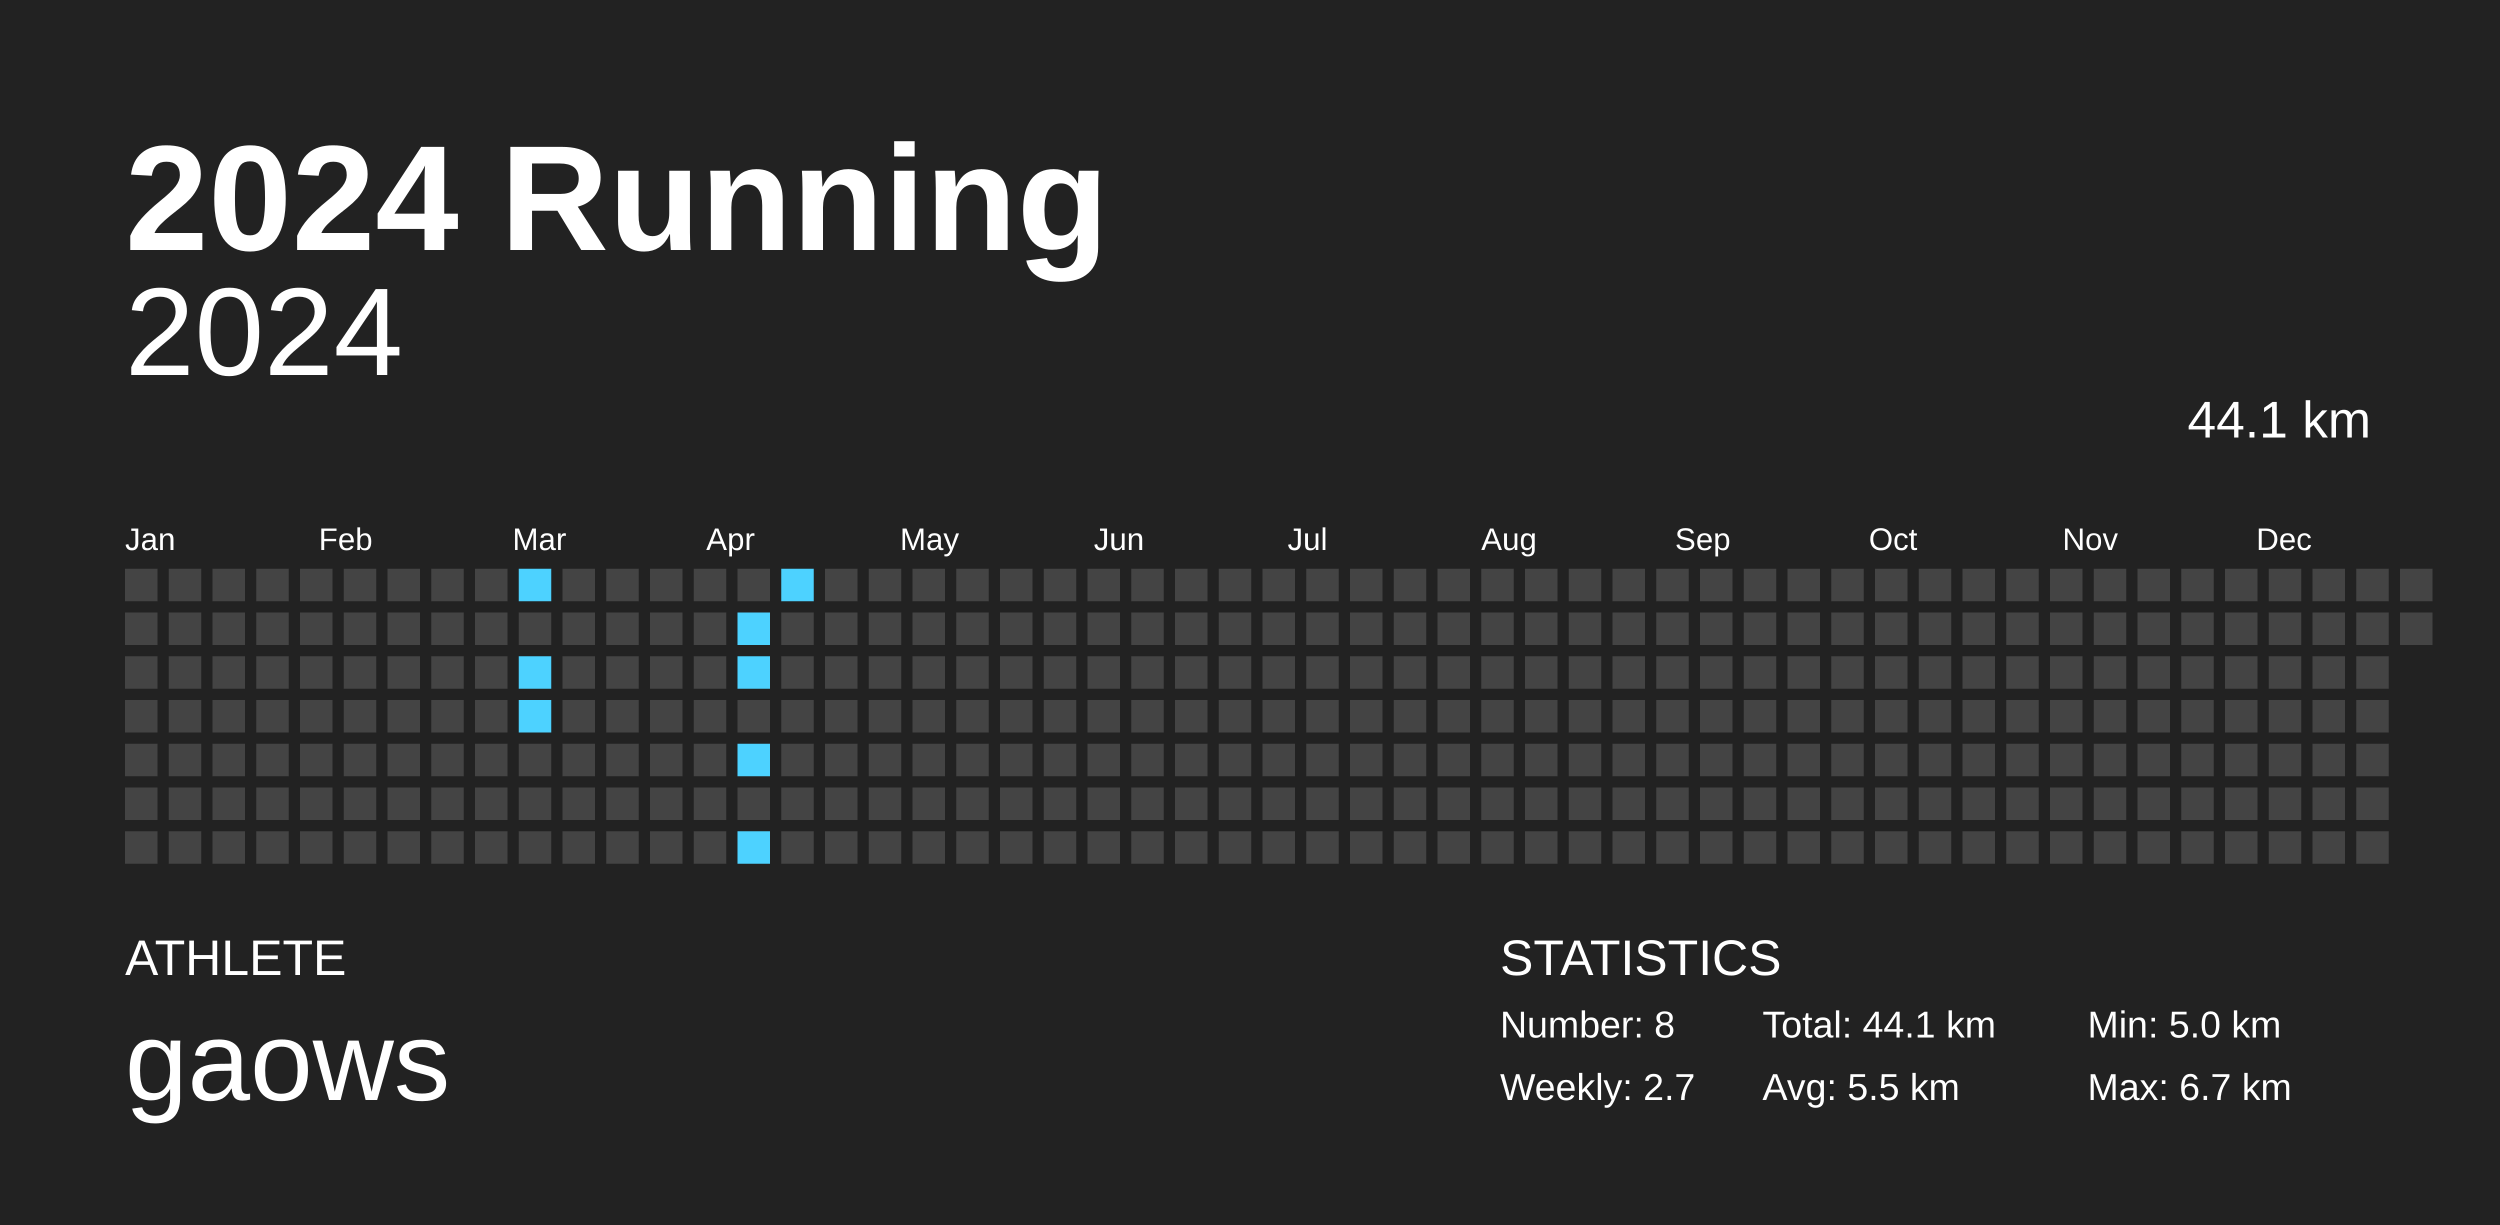
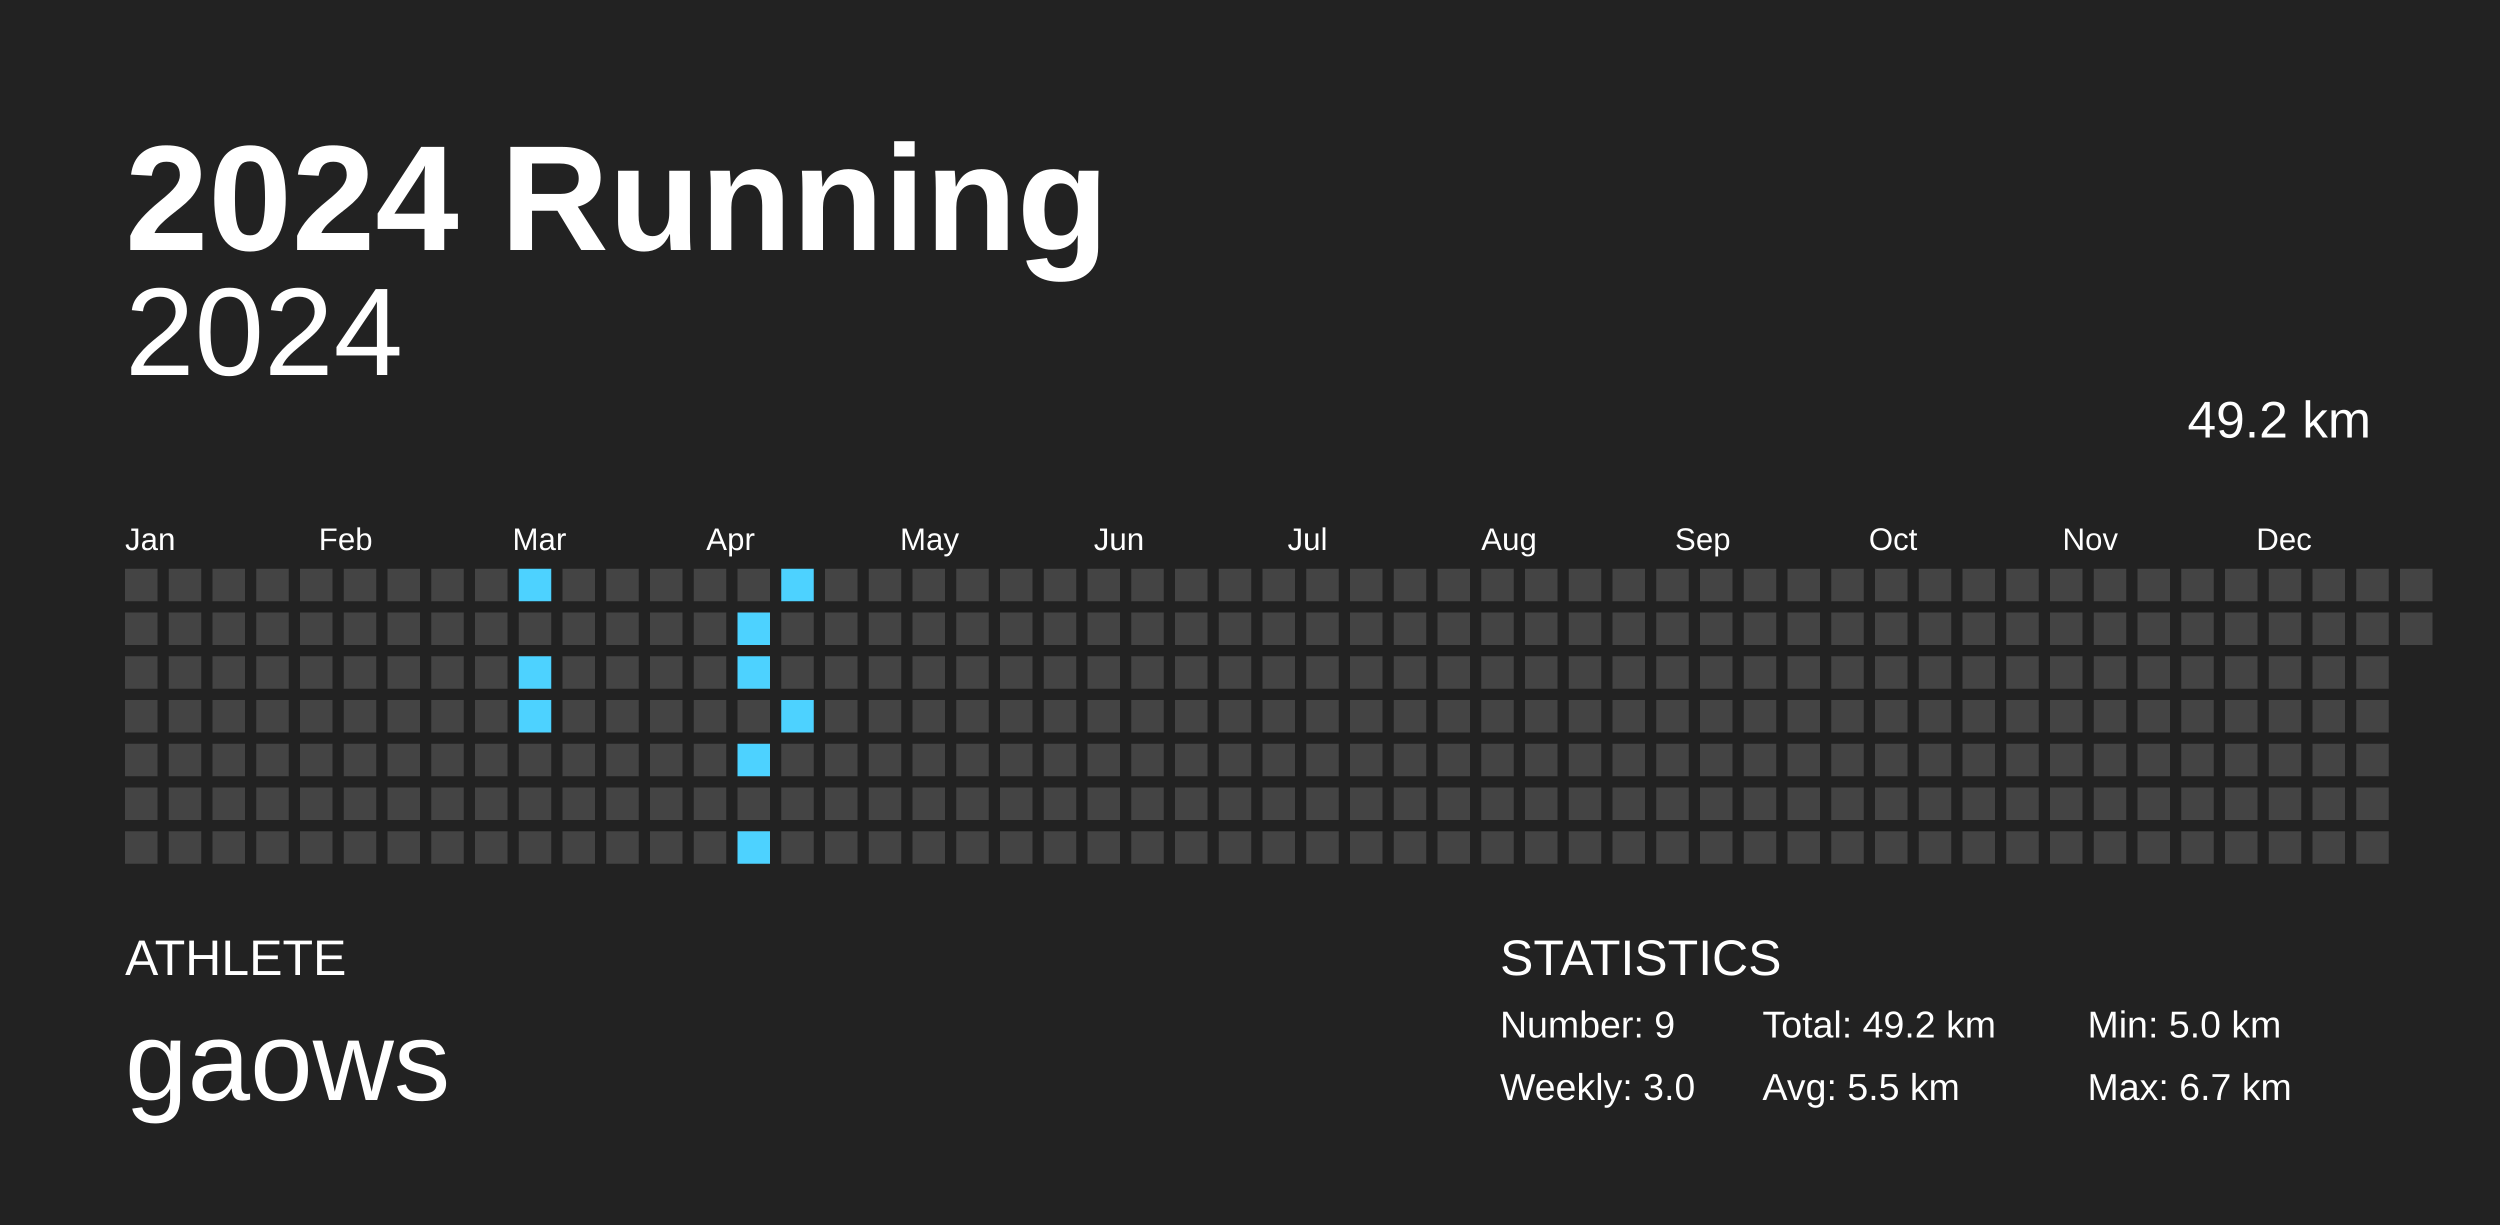
<svg xmlns="http://www.w3.org/2000/svg" baseProfile="full" height="98mm" version="1.1" viewBox="0,0,200,98" width="200mm">
  <defs />
  <rect fill="#222222" height="98" width="200" x="0" y="0" />
  <text fill="#FFFFFF" style="font-size:12px; font-family:Arial; font-weight:bold;" x="10" y="20">2024 Running</text>
  <text fill="#FFFFFF" style="font-size:4px; font-family:Arial" x="10" y="78">ATHLETE</text>
  <text fill="#FFFFFF" style="font-size:9px; font-family:Arial" x="10" y="88">gaows</text>
  <text fill="#FFFFFF" style="font-size:4px; font-family:Arial" x="120" y="78">STATISTICS</text>
-   <text fill="#FFFFFF" style="font-size:3px; font-family:Arial" x="120" y="83">Number: 8</text>
-   <text fill="#FFFFFF" style="font-size:3px; font-family:Arial" x="120" y="88">Weekly: 2.7</text>
-   <text fill="#FFFFFF" style="font-size:3px; font-family:Arial" x="141" y="83">Total: 44.1 km</text>
+   <text fill="#FFFFFF" style="font-size:3px; font-family:Arial" x="120" y="83">Number: 9</text>
+   <text fill="#FFFFFF" style="font-size:3px; font-family:Arial" x="120" y="88">Weekly: 3.0</text>
+   <text fill="#FFFFFF" style="font-size:3px; font-family:Arial" x="141" y="83">Total: 49.2 km</text>
  <text fill="#FFFFFF" style="font-size:3px; font-family:Arial" x="141" y="88">Avg: 5.5 km</text>
  <text fill="#FFFFFF" style="font-size:3px; font-family:Arial" x="167" y="83">Min: 5.0 km</text>
  <text fill="#FFFFFF" style="font-size:3px; font-family:Arial" x="167" y="88">Max: 6.7 km</text>
  <text alignment-baseline="hanging" fill="#FFFFFF" style="font-size:10.0px; font-family:Arial;" x="10" y="30">2024</text>
-   <text alignment-baseline="hanging" fill="#FFFFFF" style="font-size:4.125px; font-family:Arial;" x="175" y="35">44.1 km</text>
+   <text alignment-baseline="hanging" fill="#FFFFFF" style="font-size:4.125px; font-family:Arial;" x="175" y="35">49.2 km</text>
  <text fill="#FFFFFF" style="font-size:2.5px; font-family:Arial" x="10.0" y="44">Jan</text>
  <text fill="#FFFFFF" style="font-size:2.5px; font-family:Arial" x="25.5" y="44">Feb</text>
  <text fill="#FFFFFF" style="font-size:2.5px; font-family:Arial" x="41.0" y="44">Mar</text>
  <text fill="#FFFFFF" style="font-size:2.5px; font-family:Arial" x="56.5" y="44">Apr</text>
  <text fill="#FFFFFF" style="font-size:2.5px; font-family:Arial" x="72.0" y="44">May</text>
  <text fill="#FFFFFF" style="font-size:2.5px; font-family:Arial" x="87.5" y="44">Jun</text>
  <text fill="#FFFFFF" style="font-size:2.5px; font-family:Arial" x="103.0" y="44">Jul</text>
  <text fill="#FFFFFF" style="font-size:2.5px; font-family:Arial" x="118.5" y="44">Aug</text>
  <text fill="#FFFFFF" style="font-size:2.5px; font-family:Arial" x="134.0" y="44">Sep</text>
  <text fill="#FFFFFF" style="font-size:2.5px; font-family:Arial" x="149.5" y="44">Oct</text>
  <text fill="#FFFFFF" style="font-size:2.5px; font-family:Arial" x="165.0" y="44">Nov</text>
  <text fill="#FFFFFF" style="font-size:2.5px; font-family:Arial" x="180.5" y="44">Dec</text>
  <rect fill="#444444" height="2.6" width="2.6" x="10.0" y="45.5" />
  <rect fill="#444444" height="2.6" width="2.6" x="10.0" y="49.0" />
  <rect fill="#444444" height="2.6" width="2.6" x="10.0" y="52.5" />
  <rect fill="#444444" height="2.6" width="2.6" x="10.0" y="56.0" />
  <rect fill="#444444" height="2.6" width="2.6" x="10.0" y="59.5" />
  <rect fill="#444444" height="2.6" width="2.6" x="10.0" y="63.0" />
  <rect fill="#444444" height="2.6" width="2.6" x="10.0" y="66.5" />
  <rect fill="#444444" height="2.6" width="2.6" x="13.5" y="45.5" />
  <rect fill="#444444" height="2.6" width="2.6" x="13.5" y="49.0" />
  <rect fill="#444444" height="2.6" width="2.6" x="13.5" y="52.5" />
  <rect fill="#444444" height="2.6" width="2.6" x="13.5" y="56.0" />
  <rect fill="#444444" height="2.6" width="2.6" x="13.5" y="59.5" />
  <rect fill="#444444" height="2.6" width="2.6" x="13.5" y="63.0" />
  <rect fill="#444444" height="2.6" width="2.6" x="13.5" y="66.5" />
  <rect fill="#444444" height="2.6" width="2.6" x="17.0" y="45.5" />
  <rect fill="#444444" height="2.6" width="2.6" x="17.0" y="49.0" />
  <rect fill="#444444" height="2.6" width="2.6" x="17.0" y="52.5" />
  <rect fill="#444444" height="2.6" width="2.6" x="17.0" y="56.0" />
  <rect fill="#444444" height="2.6" width="2.6" x="17.0" y="59.5" />
  <rect fill="#444444" height="2.6" width="2.6" x="17.0" y="63.0" />
  <rect fill="#444444" height="2.6" width="2.6" x="17.0" y="66.5" />
  <rect fill="#444444" height="2.6" width="2.6" x="20.5" y="45.5" />
  <rect fill="#444444" height="2.6" width="2.6" x="20.5" y="49.0" />
  <rect fill="#444444" height="2.6" width="2.6" x="20.5" y="52.5" />
  <rect fill="#444444" height="2.6" width="2.6" x="20.5" y="56.0" />
  <rect fill="#444444" height="2.6" width="2.6" x="20.5" y="59.5" />
  <rect fill="#444444" height="2.6" width="2.6" x="20.5" y="63.0" />
  <rect fill="#444444" height="2.6" width="2.6" x="20.5" y="66.5" />
  <rect fill="#444444" height="2.6" width="2.6" x="24.0" y="45.5" />
  <rect fill="#444444" height="2.6" width="2.6" x="24.0" y="49.0" />
  <rect fill="#444444" height="2.6" width="2.6" x="24.0" y="52.5" />
  <rect fill="#444444" height="2.6" width="2.6" x="24.0" y="56.0" />
  <rect fill="#444444" height="2.6" width="2.6" x="24.0" y="59.5" />
  <rect fill="#444444" height="2.6" width="2.6" x="24.0" y="63.0" />
  <rect fill="#444444" height="2.6" width="2.6" x="24.0" y="66.5" />
  <rect fill="#444444" height="2.6" width="2.6" x="27.5" y="45.5" />
  <rect fill="#444444" height="2.6" width="2.6" x="27.5" y="49.0" />
  <rect fill="#444444" height="2.6" width="2.6" x="27.5" y="52.5" />
  <rect fill="#444444" height="2.6" width="2.6" x="27.5" y="56.0" />
  <rect fill="#444444" height="2.6" width="2.6" x="27.5" y="59.5" />
  <rect fill="#444444" height="2.6" width="2.6" x="27.5" y="63.0" />
  <rect fill="#444444" height="2.6" width="2.6" x="27.5" y="66.5" />
  <rect fill="#444444" height="2.6" width="2.6" x="31.0" y="45.5" />
  <rect fill="#444444" height="2.6" width="2.6" x="31.0" y="49.0" />
  <rect fill="#444444" height="2.6" width="2.6" x="31.0" y="52.5" />
  <rect fill="#444444" height="2.6" width="2.6" x="31.0" y="56.0" />
  <rect fill="#444444" height="2.6" width="2.6" x="31.0" y="59.5" />
  <rect fill="#444444" height="2.6" width="2.6" x="31.0" y="63.0" />
  <rect fill="#444444" height="2.6" width="2.6" x="31.0" y="66.5" />
  <rect fill="#444444" height="2.6" width="2.6" x="34.5" y="45.5" />
  <rect fill="#444444" height="2.6" width="2.6" x="34.5" y="49.0" />
  <rect fill="#444444" height="2.6" width="2.6" x="34.5" y="52.5" />
  <rect fill="#444444" height="2.6" width="2.6" x="34.5" y="56.0" />
  <rect fill="#444444" height="2.6" width="2.6" x="34.5" y="59.5" />
  <rect fill="#444444" height="2.6" width="2.6" x="34.5" y="63.0" />
  <rect fill="#444444" height="2.6" width="2.6" x="34.5" y="66.5" />
  <rect fill="#444444" height="2.6" width="2.6" x="38.0" y="45.5" />
  <rect fill="#444444" height="2.6" width="2.6" x="38.0" y="49.0" />
  <rect fill="#444444" height="2.6" width="2.6" x="38.0" y="52.5" />
  <rect fill="#444444" height="2.6" width="2.6" x="38.0" y="56.0" />
  <rect fill="#444444" height="2.6" width="2.6" x="38.0" y="59.5" />
  <rect fill="#444444" height="2.6" width="2.6" x="38.0" y="63.0" />
  <rect fill="#444444" height="2.6" width="2.6" x="38.0" y="66.5" />
  <rect fill="#4dd2ff" height="2.6" width="2.6" x="41.5" y="45.5" />
  <rect fill="#444444" height="2.6" width="2.6" x="41.5" y="49.0" />
  <rect fill="#4dd2ff" height="2.6" width="2.6" x="41.5" y="52.5" />
  <rect fill="#4dd2ff" height="2.6" width="2.6" x="41.5" y="56.0" />
  <rect fill="#444444" height="2.6" width="2.6" x="41.5" y="59.5" />
  <rect fill="#444444" height="2.6" width="2.6" x="41.5" y="63.0" />
  <rect fill="#444444" height="2.6" width="2.6" x="41.5" y="66.5" />
  <rect fill="#444444" height="2.6" width="2.6" x="45.0" y="45.5" />
  <rect fill="#444444" height="2.6" width="2.6" x="45.0" y="49.0" />
  <rect fill="#444444" height="2.6" width="2.6" x="45.0" y="52.5" />
  <rect fill="#444444" height="2.6" width="2.6" x="45.0" y="56.0" />
  <rect fill="#444444" height="2.6" width="2.6" x="45.0" y="59.5" />
  <rect fill="#444444" height="2.6" width="2.6" x="45.0" y="63.0" />
  <rect fill="#444444" height="2.6" width="2.6" x="45.0" y="66.5" />
  <rect fill="#444444" height="2.6" width="2.6" x="48.5" y="45.5" />
  <rect fill="#444444" height="2.6" width="2.6" x="48.5" y="49.0" />
  <rect fill="#444444" height="2.6" width="2.6" x="48.5" y="52.5" />
  <rect fill="#444444" height="2.6" width="2.6" x="48.5" y="56.0" />
  <rect fill="#444444" height="2.6" width="2.6" x="48.5" y="59.5" />
  <rect fill="#444444" height="2.6" width="2.6" x="48.5" y="63.0" />
  <rect fill="#444444" height="2.6" width="2.6" x="48.5" y="66.5" />
  <rect fill="#444444" height="2.6" width="2.6" x="52.0" y="45.5" />
  <rect fill="#444444" height="2.6" width="2.6" x="52.0" y="49.0" />
  <rect fill="#444444" height="2.6" width="2.6" x="52.0" y="52.5" />
  <rect fill="#444444" height="2.6" width="2.6" x="52.0" y="56.0" />
  <rect fill="#444444" height="2.6" width="2.6" x="52.0" y="59.5" />
  <rect fill="#444444" height="2.6" width="2.6" x="52.0" y="63.0" />
  <rect fill="#444444" height="2.6" width="2.6" x="52.0" y="66.5" />
  <rect fill="#444444" height="2.6" width="2.6" x="55.5" y="45.5" />
  <rect fill="#444444" height="2.6" width="2.6" x="55.5" y="49.0" />
  <rect fill="#444444" height="2.6" width="2.6" x="55.5" y="52.5" />
  <rect fill="#444444" height="2.6" width="2.6" x="55.5" y="56.0" />
  <rect fill="#444444" height="2.6" width="2.6" x="55.5" y="59.5" />
  <rect fill="#444444" height="2.6" width="2.6" x="55.5" y="63.0" />
  <rect fill="#444444" height="2.6" width="2.6" x="55.5" y="66.5" />
  <rect fill="#444444" height="2.6" width="2.6" x="59.0" y="45.5" />
  <rect fill="#4dd2ff" height="2.6" width="2.6" x="59.0" y="49.0" />
  <rect fill="#4dd2ff" height="2.6" width="2.6" x="59.0" y="52.5" />
  <rect fill="#444444" height="2.6" width="2.6" x="59.0" y="56.0" />
  <rect fill="#4dd2ff" height="2.6" width="2.6" x="59.0" y="59.5" />
  <rect fill="#444444" height="2.6" width="2.6" x="59.0" y="63.0" />
  <rect fill="#4dd2ff" height="2.6" width="2.6" x="59.0" y="66.5" />
  <rect fill="#4dd2ff" height="2.6" width="2.6" x="62.5" y="45.5" />
  <rect fill="#444444" height="2.6" width="2.6" x="62.5" y="49.0" />
  <rect fill="#444444" height="2.6" width="2.6" x="62.5" y="52.5" />
-   <rect fill="#444444" height="2.6" width="2.6" x="62.5" y="56.0" />
+   <rect fill="#4dd2ff" height="2.6" width="2.6" x="62.5" y="56.0" />
  <rect fill="#444444" height="2.6" width="2.6" x="62.5" y="59.5" />
  <rect fill="#444444" height="2.6" width="2.6" x="62.5" y="63.0" />
  <rect fill="#444444" height="2.6" width="2.6" x="62.5" y="66.5" />
  <rect fill="#444444" height="2.6" width="2.6" x="66.0" y="45.5" />
  <rect fill="#444444" height="2.6" width="2.6" x="66.0" y="49.0" />
  <rect fill="#444444" height="2.6" width="2.6" x="66.0" y="52.5" />
  <rect fill="#444444" height="2.6" width="2.6" x="66.0" y="56.0" />
  <rect fill="#444444" height="2.6" width="2.6" x="66.0" y="59.5" />
  <rect fill="#444444" height="2.6" width="2.6" x="66.0" y="63.0" />
  <rect fill="#444444" height="2.6" width="2.6" x="66.0" y="66.5" />
  <rect fill="#444444" height="2.6" width="2.6" x="69.5" y="45.5" />
  <rect fill="#444444" height="2.6" width="2.6" x="69.5" y="49.0" />
  <rect fill="#444444" height="2.6" width="2.6" x="69.5" y="52.5" />
  <rect fill="#444444" height="2.6" width="2.6" x="69.5" y="56.0" />
  <rect fill="#444444" height="2.6" width="2.6" x="69.5" y="59.5" />
  <rect fill="#444444" height="2.6" width="2.6" x="69.5" y="63.0" />
  <rect fill="#444444" height="2.6" width="2.6" x="69.5" y="66.5" />
  <rect fill="#444444" height="2.6" width="2.6" x="73.0" y="45.5" />
  <rect fill="#444444" height="2.6" width="2.6" x="73.0" y="49.0" />
  <rect fill="#444444" height="2.6" width="2.6" x="73.0" y="52.5" />
  <rect fill="#444444" height="2.6" width="2.6" x="73.0" y="56.0" />
  <rect fill="#444444" height="2.6" width="2.6" x="73.0" y="59.5" />
  <rect fill="#444444" height="2.6" width="2.6" x="73.0" y="63.0" />
  <rect fill="#444444" height="2.6" width="2.6" x="73.0" y="66.5" />
  <rect fill="#444444" height="2.6" width="2.6" x="76.5" y="45.5" />
  <rect fill="#444444" height="2.6" width="2.6" x="76.5" y="49.0" />
  <rect fill="#444444" height="2.6" width="2.6" x="76.5" y="52.5" />
  <rect fill="#444444" height="2.6" width="2.6" x="76.5" y="56.0" />
  <rect fill="#444444" height="2.6" width="2.6" x="76.5" y="59.5" />
  <rect fill="#444444" height="2.6" width="2.6" x="76.5" y="63.0" />
  <rect fill="#444444" height="2.6" width="2.6" x="76.5" y="66.5" />
  <rect fill="#444444" height="2.6" width="2.6" x="80.0" y="45.5" />
  <rect fill="#444444" height="2.6" width="2.6" x="80.0" y="49.0" />
  <rect fill="#444444" height="2.6" width="2.6" x="80.0" y="52.5" />
  <rect fill="#444444" height="2.6" width="2.6" x="80.0" y="56.0" />
  <rect fill="#444444" height="2.6" width="2.6" x="80.0" y="59.5" />
  <rect fill="#444444" height="2.6" width="2.6" x="80.0" y="63.0" />
  <rect fill="#444444" height="2.6" width="2.6" x="80.0" y="66.5" />
  <rect fill="#444444" height="2.6" width="2.6" x="83.5" y="45.5" />
  <rect fill="#444444" height="2.6" width="2.6" x="83.5" y="49.0" />
  <rect fill="#444444" height="2.6" width="2.6" x="83.5" y="52.5" />
  <rect fill="#444444" height="2.6" width="2.6" x="83.5" y="56.0" />
  <rect fill="#444444" height="2.6" width="2.6" x="83.5" y="59.5" />
  <rect fill="#444444" height="2.6" width="2.6" x="83.5" y="63.0" />
  <rect fill="#444444" height="2.6" width="2.6" x="83.5" y="66.5" />
  <rect fill="#444444" height="2.6" width="2.6" x="87.0" y="45.5" />
  <rect fill="#444444" height="2.6" width="2.6" x="87.0" y="49.0" />
  <rect fill="#444444" height="2.6" width="2.6" x="87.0" y="52.5" />
  <rect fill="#444444" height="2.6" width="2.6" x="87.0" y="56.0" />
  <rect fill="#444444" height="2.6" width="2.6" x="87.0" y="59.5" />
  <rect fill="#444444" height="2.6" width="2.6" x="87.0" y="63.0" />
  <rect fill="#444444" height="2.6" width="2.6" x="87.0" y="66.5" />
  <rect fill="#444444" height="2.6" width="2.6" x="90.5" y="45.5" />
  <rect fill="#444444" height="2.6" width="2.6" x="90.5" y="49.0" />
  <rect fill="#444444" height="2.6" width="2.6" x="90.5" y="52.5" />
  <rect fill="#444444" height="2.6" width="2.6" x="90.5" y="56.0" />
  <rect fill="#444444" height="2.6" width="2.6" x="90.5" y="59.5" />
  <rect fill="#444444" height="2.6" width="2.6" x="90.5" y="63.0" />
  <rect fill="#444444" height="2.6" width="2.6" x="90.5" y="66.5" />
  <rect fill="#444444" height="2.6" width="2.6" x="94.0" y="45.5" />
  <rect fill="#444444" height="2.6" width="2.6" x="94.0" y="49.0" />
  <rect fill="#444444" height="2.6" width="2.6" x="94.0" y="52.5" />
  <rect fill="#444444" height="2.6" width="2.6" x="94.0" y="56.0" />
  <rect fill="#444444" height="2.6" width="2.6" x="94.0" y="59.5" />
  <rect fill="#444444" height="2.6" width="2.6" x="94.0" y="63.0" />
  <rect fill="#444444" height="2.6" width="2.6" x="94.0" y="66.5" />
  <rect fill="#444444" height="2.6" width="2.6" x="97.5" y="45.5" />
  <rect fill="#444444" height="2.6" width="2.6" x="97.5" y="49.0" />
  <rect fill="#444444" height="2.6" width="2.6" x="97.5" y="52.5" />
  <rect fill="#444444" height="2.6" width="2.6" x="97.5" y="56.0" />
  <rect fill="#444444" height="2.6" width="2.6" x="97.5" y="59.5" />
  <rect fill="#444444" height="2.6" width="2.6" x="97.5" y="63.0" />
  <rect fill="#444444" height="2.6" width="2.6" x="97.5" y="66.5" />
  <rect fill="#444444" height="2.6" width="2.6" x="101.0" y="45.5" />
  <rect fill="#444444" height="2.6" width="2.6" x="101.0" y="49.0" />
  <rect fill="#444444" height="2.6" width="2.6" x="101.0" y="52.5" />
  <rect fill="#444444" height="2.6" width="2.6" x="101.0" y="56.0" />
  <rect fill="#444444" height="2.6" width="2.6" x="101.0" y="59.5" />
  <rect fill="#444444" height="2.6" width="2.6" x="101.0" y="63.0" />
  <rect fill="#444444" height="2.6" width="2.6" x="101.0" y="66.5" />
  <rect fill="#444444" height="2.6" width="2.6" x="104.5" y="45.5" />
  <rect fill="#444444" height="2.6" width="2.6" x="104.5" y="49.0" />
  <rect fill="#444444" height="2.6" width="2.6" x="104.5" y="52.5" />
  <rect fill="#444444" height="2.6" width="2.6" x="104.5" y="56.0" />
  <rect fill="#444444" height="2.6" width="2.6" x="104.5" y="59.5" />
  <rect fill="#444444" height="2.6" width="2.6" x="104.5" y="63.0" />
  <rect fill="#444444" height="2.6" width="2.6" x="104.5" y="66.5" />
  <rect fill="#444444" height="2.6" width="2.6" x="108.0" y="45.5" />
  <rect fill="#444444" height="2.6" width="2.6" x="108.0" y="49.0" />
  <rect fill="#444444" height="2.6" width="2.6" x="108.0" y="52.5" />
  <rect fill="#444444" height="2.6" width="2.6" x="108.0" y="56.0" />
  <rect fill="#444444" height="2.6" width="2.6" x="108.0" y="59.5" />
  <rect fill="#444444" height="2.6" width="2.6" x="108.0" y="63.0" />
  <rect fill="#444444" height="2.6" width="2.6" x="108.0" y="66.5" />
  <rect fill="#444444" height="2.6" width="2.6" x="111.5" y="45.5" />
  <rect fill="#444444" height="2.6" width="2.6" x="111.5" y="49.0" />
  <rect fill="#444444" height="2.6" width="2.6" x="111.5" y="52.5" />
  <rect fill="#444444" height="2.6" width="2.6" x="111.5" y="56.0" />
  <rect fill="#444444" height="2.6" width="2.6" x="111.5" y="59.5" />
  <rect fill="#444444" height="2.6" width="2.6" x="111.5" y="63.0" />
  <rect fill="#444444" height="2.6" width="2.6" x="111.5" y="66.5" />
  <rect fill="#444444" height="2.6" width="2.6" x="115.0" y="45.5" />
  <rect fill="#444444" height="2.6" width="2.6" x="115.0" y="49.0" />
  <rect fill="#444444" height="2.6" width="2.6" x="115.0" y="52.5" />
  <rect fill="#444444" height="2.6" width="2.6" x="115.0" y="56.0" />
  <rect fill="#444444" height="2.6" width="2.6" x="115.0" y="59.5" />
  <rect fill="#444444" height="2.6" width="2.6" x="115.0" y="63.0" />
  <rect fill="#444444" height="2.6" width="2.6" x="115.0" y="66.5" />
  <rect fill="#444444" height="2.6" width="2.6" x="118.5" y="45.5" />
  <rect fill="#444444" height="2.6" width="2.6" x="118.5" y="49.0" />
  <rect fill="#444444" height="2.6" width="2.6" x="118.5" y="52.5" />
  <rect fill="#444444" height="2.6" width="2.6" x="118.5" y="56.0" />
  <rect fill="#444444" height="2.6" width="2.6" x="118.5" y="59.5" />
  <rect fill="#444444" height="2.6" width="2.6" x="118.5" y="63.0" />
  <rect fill="#444444" height="2.6" width="2.6" x="118.5" y="66.5" />
  <rect fill="#444444" height="2.6" width="2.6" x="122.0" y="45.5" />
  <rect fill="#444444" height="2.6" width="2.6" x="122.0" y="49.0" />
  <rect fill="#444444" height="2.6" width="2.6" x="122.0" y="52.5" />
  <rect fill="#444444" height="2.6" width="2.6" x="122.0" y="56.0" />
  <rect fill="#444444" height="2.6" width="2.6" x="122.0" y="59.5" />
  <rect fill="#444444" height="2.6" width="2.6" x="122.0" y="63.0" />
  <rect fill="#444444" height="2.6" width="2.6" x="122.0" y="66.5" />
  <rect fill="#444444" height="2.6" width="2.6" x="125.5" y="45.5" />
  <rect fill="#444444" height="2.6" width="2.6" x="125.5" y="49.0" />
  <rect fill="#444444" height="2.6" width="2.6" x="125.5" y="52.5" />
  <rect fill="#444444" height="2.6" width="2.6" x="125.5" y="56.0" />
  <rect fill="#444444" height="2.6" width="2.6" x="125.5" y="59.5" />
  <rect fill="#444444" height="2.6" width="2.6" x="125.5" y="63.0" />
  <rect fill="#444444" height="2.6" width="2.6" x="125.5" y="66.5" />
  <rect fill="#444444" height="2.6" width="2.6" x="129.0" y="45.5" />
  <rect fill="#444444" height="2.6" width="2.6" x="129.0" y="49.0" />
  <rect fill="#444444" height="2.6" width="2.6" x="129.0" y="52.5" />
  <rect fill="#444444" height="2.6" width="2.6" x="129.0" y="56.0" />
  <rect fill="#444444" height="2.6" width="2.6" x="129.0" y="59.5" />
  <rect fill="#444444" height="2.6" width="2.6" x="129.0" y="63.0" />
  <rect fill="#444444" height="2.6" width="2.6" x="129.0" y="66.5" />
  <rect fill="#444444" height="2.6" width="2.6" x="132.5" y="45.5" />
  <rect fill="#444444" height="2.6" width="2.6" x="132.5" y="49.0" />
  <rect fill="#444444" height="2.6" width="2.6" x="132.5" y="52.5" />
  <rect fill="#444444" height="2.6" width="2.6" x="132.5" y="56.0" />
  <rect fill="#444444" height="2.6" width="2.6" x="132.5" y="59.5" />
  <rect fill="#444444" height="2.6" width="2.6" x="132.5" y="63.0" />
  <rect fill="#444444" height="2.6" width="2.6" x="132.5" y="66.5" />
  <rect fill="#444444" height="2.6" width="2.6" x="136.0" y="45.5" />
  <rect fill="#444444" height="2.6" width="2.6" x="136.0" y="49.0" />
  <rect fill="#444444" height="2.6" width="2.6" x="136.0" y="52.5" />
  <rect fill="#444444" height="2.6" width="2.6" x="136.0" y="56.0" />
  <rect fill="#444444" height="2.6" width="2.6" x="136.0" y="59.5" />
  <rect fill="#444444" height="2.6" width="2.6" x="136.0" y="63.0" />
  <rect fill="#444444" height="2.6" width="2.6" x="136.0" y="66.5" />
  <rect fill="#444444" height="2.6" width="2.6" x="139.5" y="45.5" />
  <rect fill="#444444" height="2.6" width="2.6" x="139.5" y="49.0" />
  <rect fill="#444444" height="2.6" width="2.6" x="139.5" y="52.5" />
  <rect fill="#444444" height="2.6" width="2.6" x="139.5" y="56.0" />
  <rect fill="#444444" height="2.6" width="2.6" x="139.5" y="59.5" />
  <rect fill="#444444" height="2.6" width="2.6" x="139.5" y="63.0" />
  <rect fill="#444444" height="2.6" width="2.6" x="139.5" y="66.5" />
  <rect fill="#444444" height="2.6" width="2.6" x="143.0" y="45.5" />
  <rect fill="#444444" height="2.6" width="2.6" x="143.0" y="49.0" />
  <rect fill="#444444" height="2.6" width="2.6" x="143.0" y="52.5" />
  <rect fill="#444444" height="2.6" width="2.6" x="143.0" y="56.0" />
  <rect fill="#444444" height="2.6" width="2.6" x="143.0" y="59.5" />
  <rect fill="#444444" height="2.6" width="2.6" x="143.0" y="63.0" />
  <rect fill="#444444" height="2.6" width="2.6" x="143.0" y="66.5" />
  <rect fill="#444444" height="2.6" width="2.6" x="146.5" y="45.5" />
  <rect fill="#444444" height="2.6" width="2.6" x="146.5" y="49.0" />
  <rect fill="#444444" height="2.6" width="2.6" x="146.5" y="52.5" />
  <rect fill="#444444" height="2.6" width="2.6" x="146.5" y="56.0" />
  <rect fill="#444444" height="2.6" width="2.6" x="146.5" y="59.5" />
  <rect fill="#444444" height="2.6" width="2.6" x="146.5" y="63.0" />
  <rect fill="#444444" height="2.6" width="2.6" x="146.5" y="66.5" />
  <rect fill="#444444" height="2.6" width="2.6" x="150.0" y="45.5" />
  <rect fill="#444444" height="2.6" width="2.6" x="150.0" y="49.0" />
  <rect fill="#444444" height="2.6" width="2.6" x="150.0" y="52.5" />
  <rect fill="#444444" height="2.6" width="2.6" x="150.0" y="56.0" />
  <rect fill="#444444" height="2.6" width="2.6" x="150.0" y="59.5" />
  <rect fill="#444444" height="2.6" width="2.6" x="150.0" y="63.0" />
  <rect fill="#444444" height="2.6" width="2.6" x="150.0" y="66.5" />
  <rect fill="#444444" height="2.6" width="2.6" x="153.5" y="45.5" />
  <rect fill="#444444" height="2.6" width="2.6" x="153.5" y="49.0" />
  <rect fill="#444444" height="2.6" width="2.6" x="153.5" y="52.5" />
  <rect fill="#444444" height="2.6" width="2.6" x="153.5" y="56.0" />
  <rect fill="#444444" height="2.6" width="2.6" x="153.5" y="59.5" />
  <rect fill="#444444" height="2.6" width="2.6" x="153.5" y="63.0" />
  <rect fill="#444444" height="2.6" width="2.6" x="153.5" y="66.5" />
  <rect fill="#444444" height="2.6" width="2.6" x="157.0" y="45.5" />
  <rect fill="#444444" height="2.6" width="2.6" x="157.0" y="49.0" />
  <rect fill="#444444" height="2.6" width="2.6" x="157.0" y="52.5" />
  <rect fill="#444444" height="2.6" width="2.6" x="157.0" y="56.0" />
  <rect fill="#444444" height="2.6" width="2.6" x="157.0" y="59.5" />
  <rect fill="#444444" height="2.6" width="2.6" x="157.0" y="63.0" />
  <rect fill="#444444" height="2.6" width="2.6" x="157.0" y="66.5" />
  <rect fill="#444444" height="2.6" width="2.6" x="160.5" y="45.5" />
  <rect fill="#444444" height="2.6" width="2.6" x="160.5" y="49.0" />
  <rect fill="#444444" height="2.6" width="2.6" x="160.5" y="52.5" />
  <rect fill="#444444" height="2.6" width="2.6" x="160.5" y="56.0" />
  <rect fill="#444444" height="2.6" width="2.6" x="160.5" y="59.5" />
  <rect fill="#444444" height="2.6" width="2.6" x="160.5" y="63.0" />
  <rect fill="#444444" height="2.6" width="2.6" x="160.5" y="66.5" />
  <rect fill="#444444" height="2.6" width="2.6" x="164.0" y="45.5" />
  <rect fill="#444444" height="2.6" width="2.6" x="164.0" y="49.0" />
  <rect fill="#444444" height="2.6" width="2.6" x="164.0" y="52.5" />
  <rect fill="#444444" height="2.6" width="2.6" x="164.0" y="56.0" />
  <rect fill="#444444" height="2.6" width="2.6" x="164.0" y="59.5" />
  <rect fill="#444444" height="2.6" width="2.6" x="164.0" y="63.0" />
  <rect fill="#444444" height="2.6" width="2.6" x="164.0" y="66.5" />
  <rect fill="#444444" height="2.6" width="2.6" x="167.5" y="45.5" />
  <rect fill="#444444" height="2.6" width="2.6" x="167.5" y="49.0" />
  <rect fill="#444444" height="2.6" width="2.6" x="167.5" y="52.5" />
  <rect fill="#444444" height="2.6" width="2.6" x="167.5" y="56.0" />
  <rect fill="#444444" height="2.6" width="2.6" x="167.5" y="59.5" />
  <rect fill="#444444" height="2.6" width="2.6" x="167.5" y="63.0" />
  <rect fill="#444444" height="2.6" width="2.6" x="167.5" y="66.5" />
  <rect fill="#444444" height="2.6" width="2.6" x="171.0" y="45.5" />
  <rect fill="#444444" height="2.6" width="2.6" x="171.0" y="49.0" />
  <rect fill="#444444" height="2.6" width="2.6" x="171.0" y="52.5" />
  <rect fill="#444444" height="2.6" width="2.6" x="171.0" y="56.0" />
  <rect fill="#444444" height="2.6" width="2.6" x="171.0" y="59.5" />
  <rect fill="#444444" height="2.6" width="2.6" x="171.0" y="63.0" />
  <rect fill="#444444" height="2.6" width="2.6" x="171.0" y="66.5" />
  <rect fill="#444444" height="2.6" width="2.6" x="174.5" y="45.5" />
  <rect fill="#444444" height="2.6" width="2.6" x="174.5" y="49.0" />
  <rect fill="#444444" height="2.6" width="2.6" x="174.5" y="52.5" />
  <rect fill="#444444" height="2.6" width="2.6" x="174.5" y="56.0" />
  <rect fill="#444444" height="2.6" width="2.6" x="174.5" y="59.5" />
  <rect fill="#444444" height="2.6" width="2.6" x="174.5" y="63.0" />
  <rect fill="#444444" height="2.6" width="2.6" x="174.5" y="66.5" />
  <rect fill="#444444" height="2.6" width="2.6" x="178.0" y="45.5" />
  <rect fill="#444444" height="2.6" width="2.6" x="178.0" y="49.0" />
  <rect fill="#444444" height="2.6" width="2.6" x="178.0" y="52.5" />
  <rect fill="#444444" height="2.6" width="2.6" x="178.0" y="56.0" />
  <rect fill="#444444" height="2.6" width="2.6" x="178.0" y="59.5" />
  <rect fill="#444444" height="2.6" width="2.6" x="178.0" y="63.0" />
  <rect fill="#444444" height="2.6" width="2.6" x="178.0" y="66.5" />
  <rect fill="#444444" height="2.6" width="2.6" x="181.5" y="45.5" />
  <rect fill="#444444" height="2.6" width="2.6" x="181.5" y="49.0" />
  <rect fill="#444444" height="2.6" width="2.6" x="181.5" y="52.5" />
  <rect fill="#444444" height="2.6" width="2.6" x="181.5" y="56.0" />
  <rect fill="#444444" height="2.6" width="2.6" x="181.5" y="59.5" />
  <rect fill="#444444" height="2.6" width="2.6" x="181.5" y="63.0" />
  <rect fill="#444444" height="2.6" width="2.6" x="181.5" y="66.5" />
  <rect fill="#444444" height="2.6" width="2.6" x="185.0" y="45.5" />
  <rect fill="#444444" height="2.6" width="2.6" x="185.0" y="49.0" />
  <rect fill="#444444" height="2.6" width="2.6" x="185.0" y="52.5" />
  <rect fill="#444444" height="2.6" width="2.6" x="185.0" y="56.0" />
  <rect fill="#444444" height="2.6" width="2.6" x="185.0" y="59.5" />
  <rect fill="#444444" height="2.6" width="2.6" x="185.0" y="63.0" />
  <rect fill="#444444" height="2.6" width="2.6" x="185.0" y="66.5" />
  <rect fill="#444444" height="2.6" width="2.6" x="188.5" y="45.5" />
  <rect fill="#444444" height="2.6" width="2.6" x="188.5" y="49.0" />
  <rect fill="#444444" height="2.6" width="2.6" x="188.5" y="52.5" />
  <rect fill="#444444" height="2.6" width="2.6" x="188.5" y="56.0" />
  <rect fill="#444444" height="2.6" width="2.6" x="188.5" y="59.5" />
  <rect fill="#444444" height="2.6" width="2.6" x="188.5" y="63.0" />
  <rect fill="#444444" height="2.6" width="2.6" x="188.5" y="66.5" />
  <rect fill="#444444" height="2.6" width="2.6" x="192.0" y="45.5" />
  <rect fill="#444444" height="2.6" width="2.6" x="192.0" y="49.0" />
</svg>
